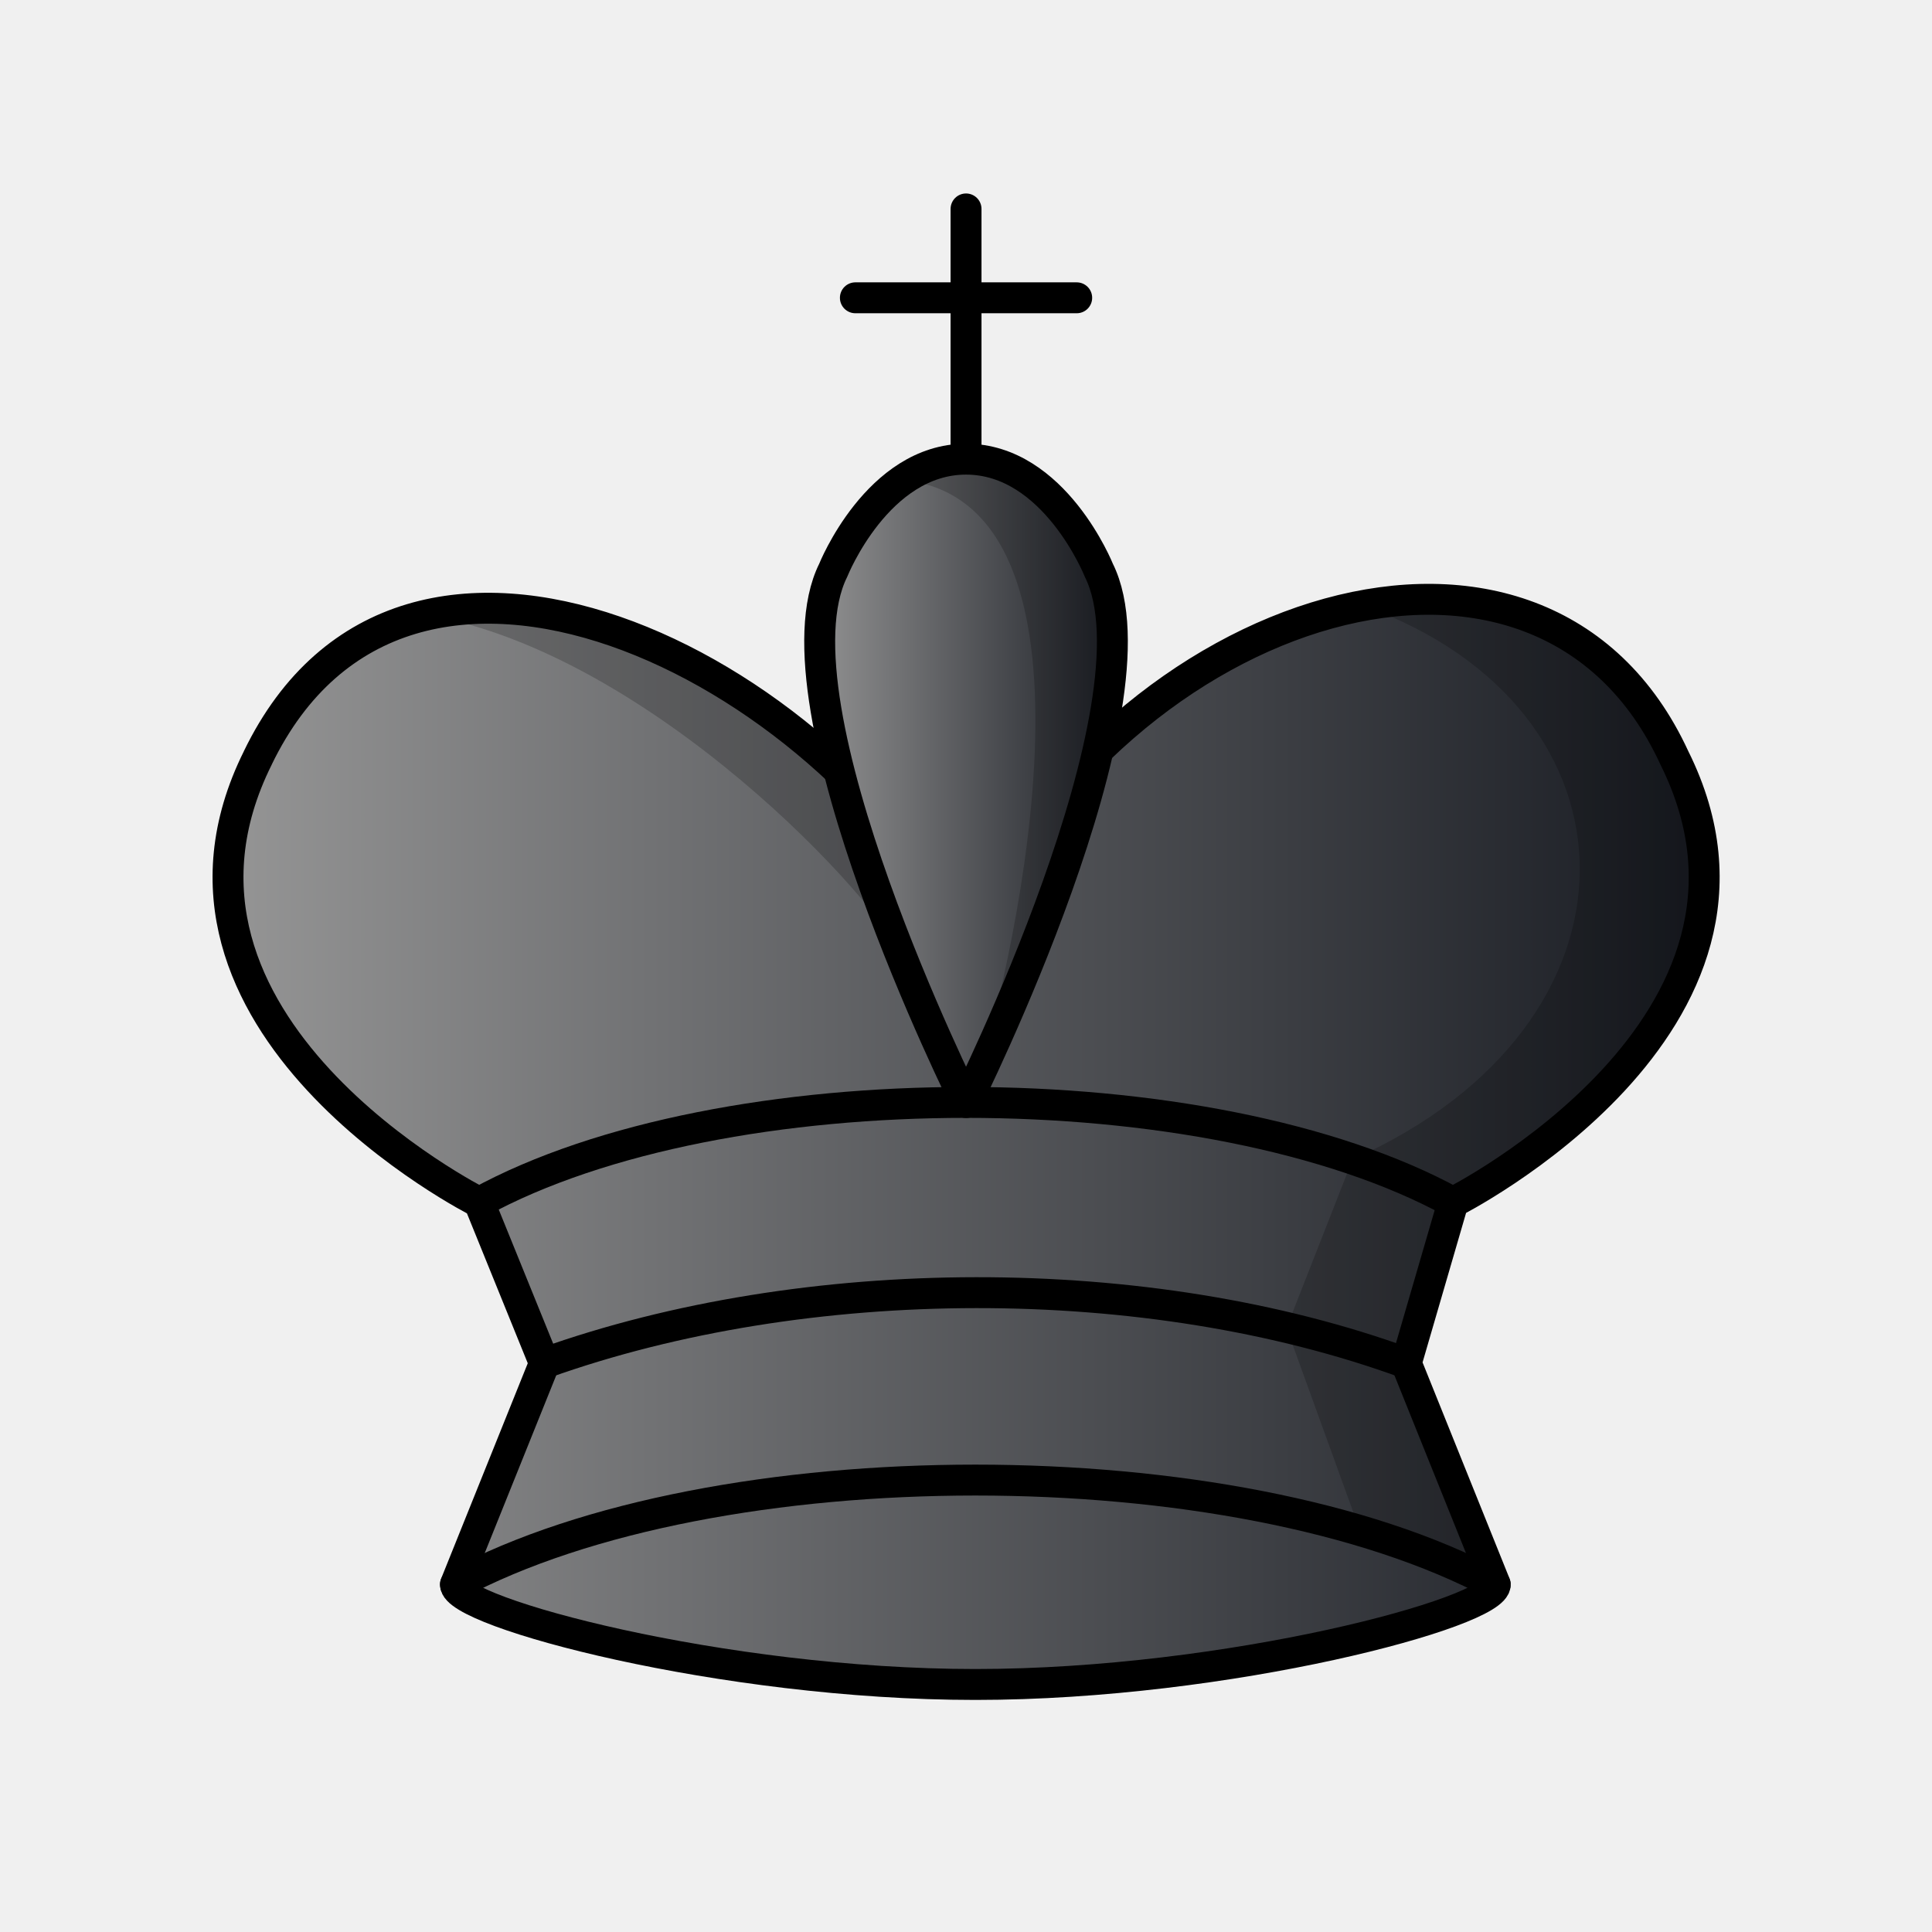
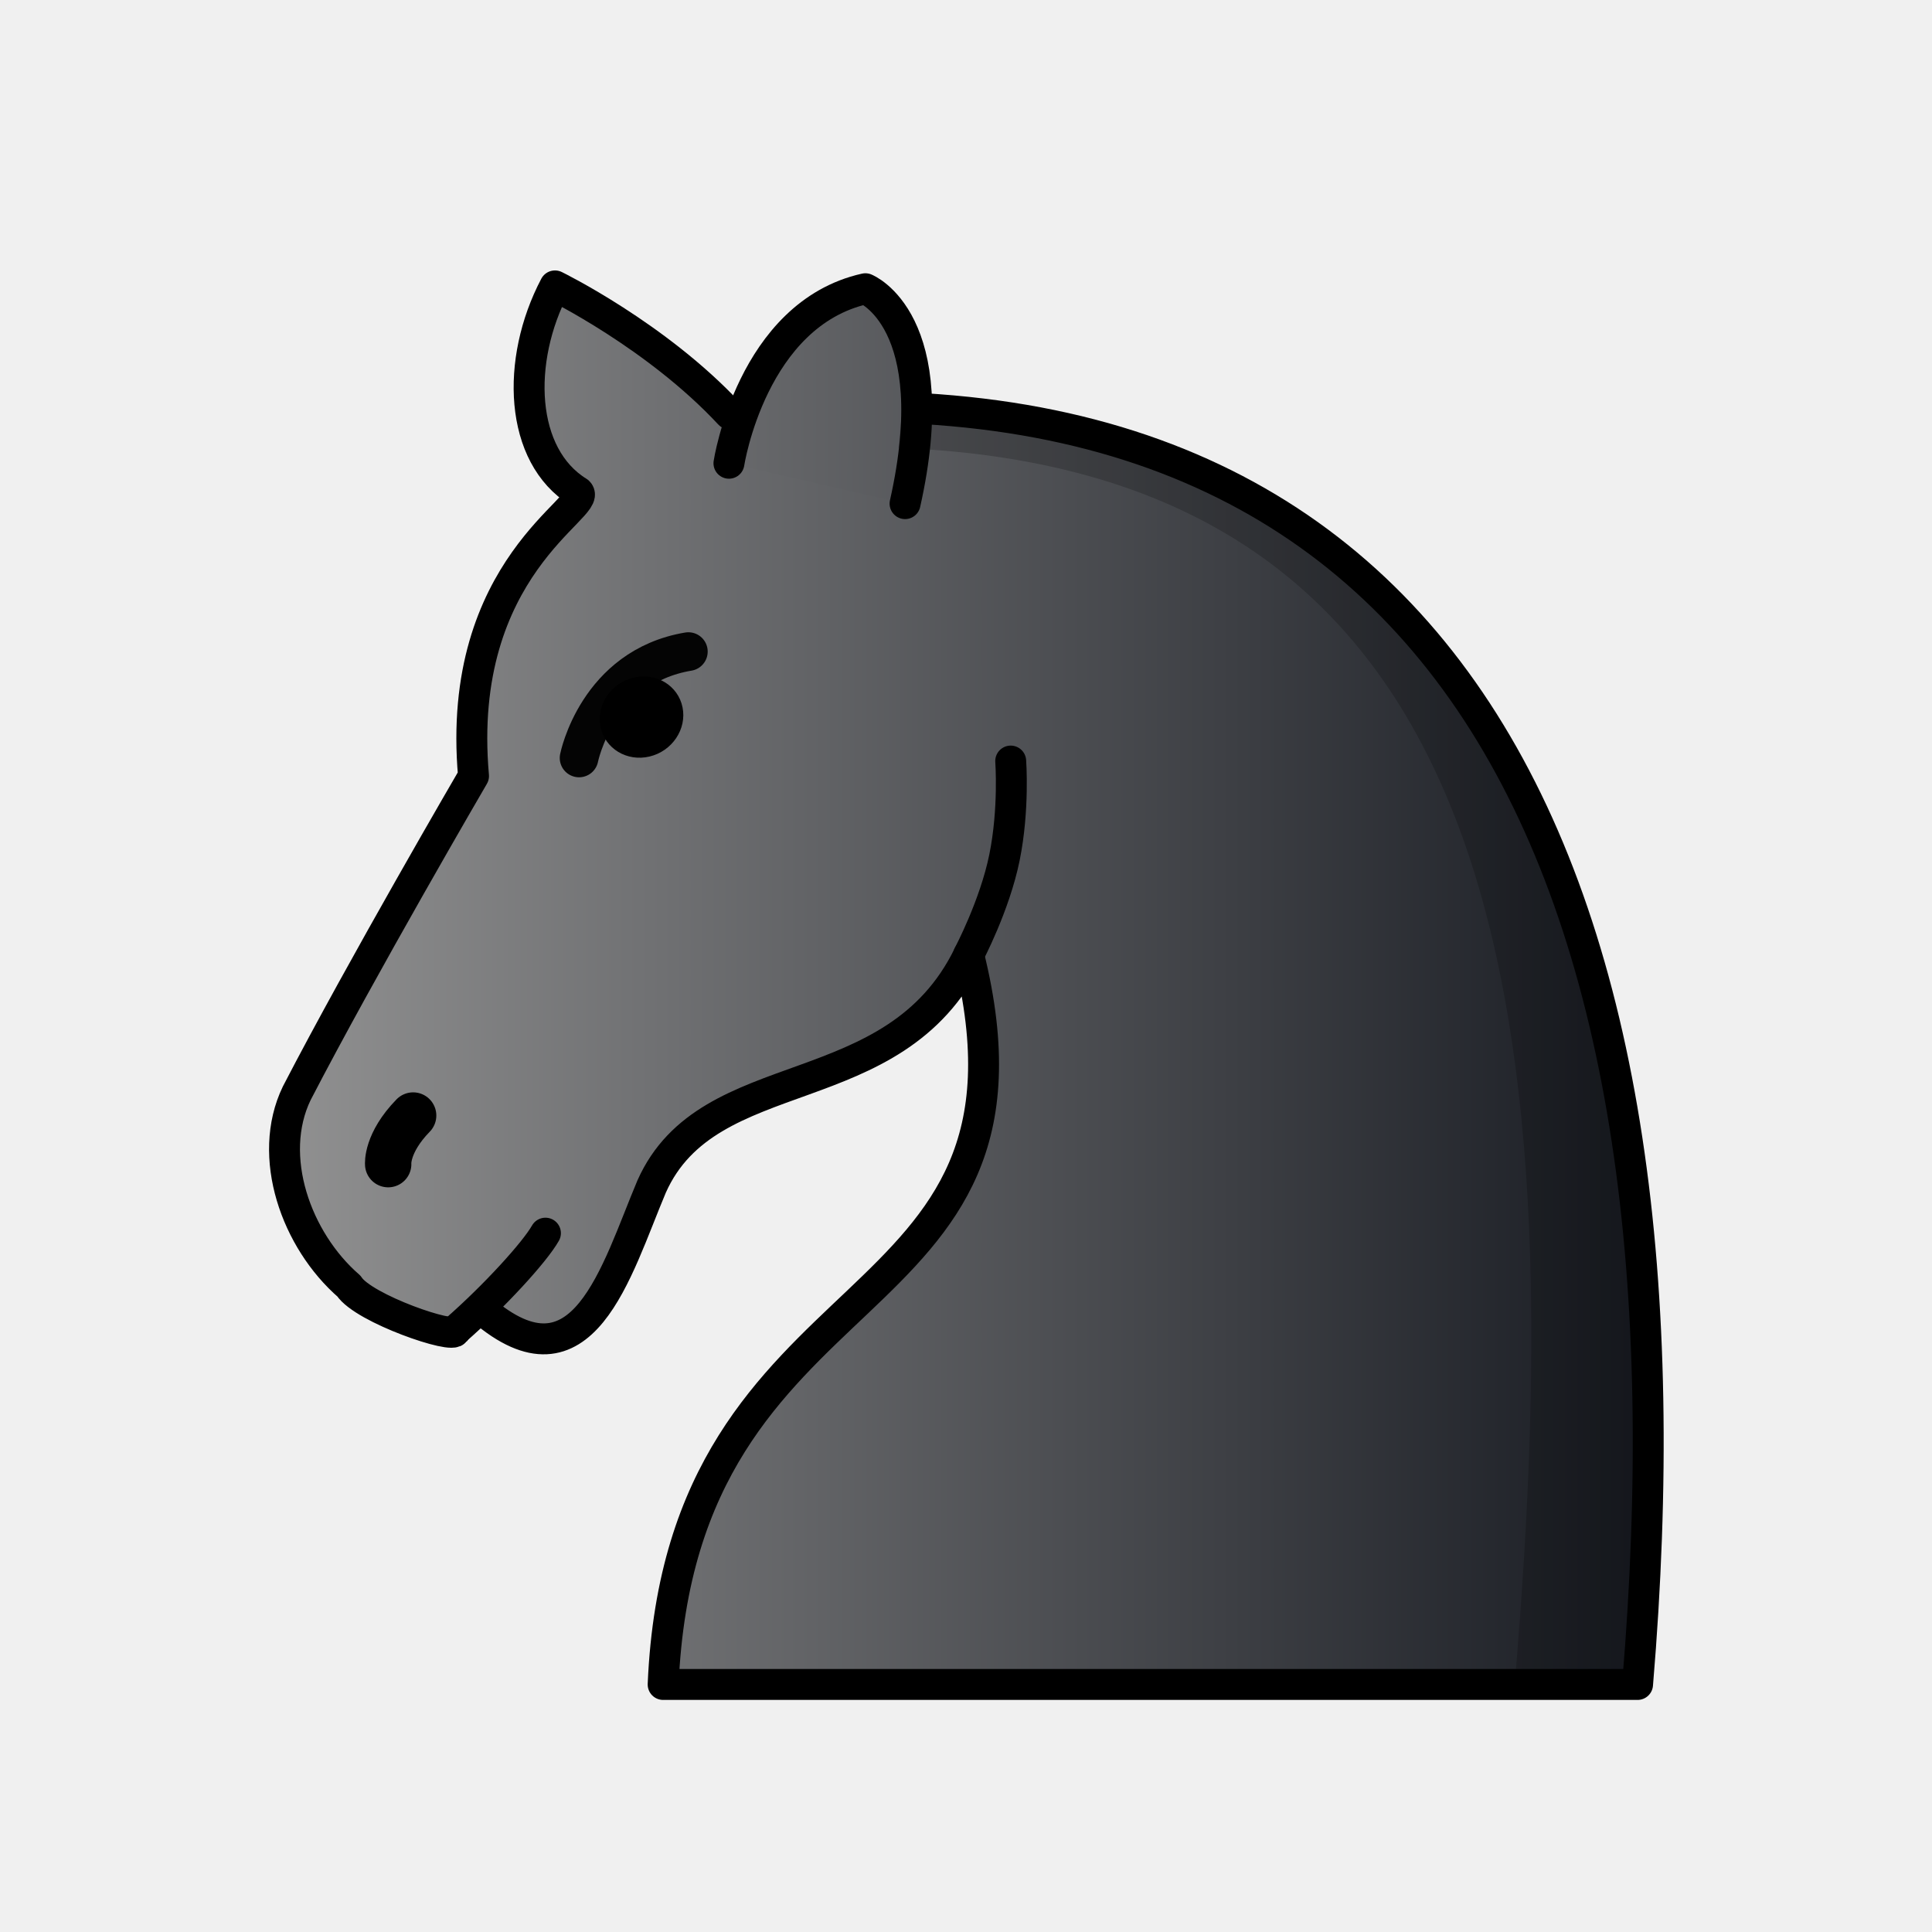
<svg xmlns="http://www.w3.org/2000/svg" xmlns:xlink="http://www.w3.org/1999/xlink" clip-rule="evenodd" fill-rule="evenodd" height="50mm" image-rendering="optimizeQuality" shape-rendering="geometricPrecision" text-rendering="geometricPrecision" viewBox="0 0 50 50" width="50mm">
-   <linearGradient id="a" gradientTransform="matrix(1.0267 0 0 1.027 73.282 -298.2)" gradientUnits="userSpaceOnUse" x1="-66.027" x2="-28.022" xlink:href="#b" y1="319.14" y2="319.14" />
-   <linearGradient id="b" gradientTransform="matrix(1.0125 0 0 .9819 -59.002 -94.528)" gradientUnits="userSpaceOnUse" x1="-15.796" x2="15.796" y1="316.7" y2="316.7">
+   <linearGradient id="a" gradientTransform="matrix(1.0125 0 0 .9819 -59.002 -94.528)" gradientUnits="userSpaceOnUse" x1="-15.796" x2="15.796" y1="316.7" y2="316.7">
    <stop offset="0" stop-color="#969696" />
    <stop offset="1" stop-color="#171a21" />
  </linearGradient>
-   <linearGradient id="c" gradientTransform="matrix(1.0267 0 0 1.027 73.282 -298.2)" gradientUnits="userSpaceOnUse" x1="-51.119" x2="-42.93" xlink:href="#b" y1="306.88" y2="306.88" />
-   <g stroke="#000" stroke-linecap="round" stroke-linejoin="round" stroke-width=".8">
-     <path d="m6.672 19.615c-3.436 6.9 5.726 11.5 5.728 11.501l1.69 4.164-2.302 5.723c-.044.72 6.907 2.591 13.454 2.591s13.498-1.871 13.454-2.591l-2.303-5.723 1.212-4.164s9.165-4.601 5.728-11.501c-3.437-7.476-14.32-4.025-18.331 4.601-3.603-6.979-14.511-12.497-18.331-4.601z" fill="url(#a)" fill-rule="evenodd" />
-     <g fill="none">
-       <path d="m11.788 41.008c6.727-3.605 20.18-3.605 26.907 0" />
-       <path d="m14.089 35.277c6.759-2.416 15.608-2.446 22.303 0" />
-       <path d="m12.4 31.118c6.301-3.45 18.903-3.45 25.204 0" />
+   <linearGradient id="b" gradientTransform="matrix(.99989 0 0 1.0089 121.48 -293.01)" gradientUnits="userSpaceOnUse" x1="-115.84" x2="-78.433" xlink:href="#a" y1="315.71" y2="315.71" />
+   <linearGradient id="c" gradientTransform="matrix(.99989 0 0 1.0089 121.48 -293.01)" gradientUnits="userSpaceOnUse" x1="-116.32" x2="-78.639" xlink:href="#a" y1="299.9" y2="299.97" />
+   <path d="m12.476 33.891c2.613 2.243 3.464-.991 4.388-3.183 1.477-3.321 6.277-2.031 8.205-5.994 2.436 9.807-7.435 7.821-7.907 18.88h25.218c1.732-20.595-4.528-34.868-23.498-32.88-1.886-2.028-4.519-3.315-4.519-3.315-1.022 1.942-.916 4.395.604 5.332.397.374-3.193 1.937-2.712 7.353 0 0-2.89 4.955-4.576 8.211-.788 1.634-.014 3.804 1.352 4.99.373.583 2.754 1.396 2.754 1.15" style="stroke-width:.8;stroke-linejoin:round;stroke-linecap:round;stroke-dashoffset:1.852;stroke:#000;shape-rendering:geometricPrecision;image-rendering:optimizeQuality;fill-rule:evenodd;clip-rule:evenodd;fill:url(#b)" />
+   <path d="m14.986 19.616s.465-2.357 2.829-2.753" fill="none" stroke="#040404" stroke-linecap="round" stroke-linejoin="round" stroke-width="1" />
+   <ellipse cx="12.588" cy="21.907" rx="1.091" ry="1.042" transform="matrix(.97288 -.23132 .19884 .98003 0 0)" />
+   <g stroke="#000" stroke-linecap="round">
+     <g stroke-linejoin="round">
+       <path d="m10.046 30.128s-.049-.545.646-1.258" fill="#fff" stroke-width="1.2" />
+       <g stroke-width=".8">
+         <path d="m25.068 24.71s.674-1.267.928-2.519.161-2.495.161-2.495" fill="none" />
+         <path d="m18.865 11.989s.591-3.86 3.531-4.517c0 0 2.091.826 1.027 5.562" fill="url(#c)" />
+       </g>
    </g>
-     <path d="m25.001 11.882v-6.475m-2.864 2.3h5.728m-2.864 20.827s5.155-10.325 3.437-13.776c0 0-1.146-2.875-3.437-2.875-2.291 0-3.437 2.875-3.437 2.875-1.718 3.45 3.437 13.776 3.437 13.776" fill="url(#c)" fill-rule="evenodd" />
+     <path d="m14.116 31.914c-.277.49-1.314 1.627-2.332 2.517" fill="none" stroke-width=".8" />
  </g>
-   <path d="m25.001 11.882c-.631 0-1.173.222-1.63.539 5.556.591 2.918 12.263 1.92 15.511 1.266-1.039 2.803-7.585 3.127-8.52.02-.804.287-4.118.02-4.655 0 0-1.146-2.875-3.437-2.875zm11.718 3.638c-.47.014-.948.069-1.43.158 7.411 2.652 7.602 10.817-.283 14.325l-1.711 4.361 1.901 5.248 3.498 1.398-2.303-5.724 1.212-4.164s9.165-4.601 5.728-11.501c-1.347-2.931-3.839-4.182-6.612-4.1zm-24.234.228c-.485.009-.959.066-1.418.169 5.793 1.014 11.727 7.404 12.389 9.012-.24-.947-2.245-4.654-2.308-5.487-1.326-1.723-6.695-4.027-8.663-3.694z" fill-rule="evenodd" opacity=".2" stroke-width="1" />
+   <path d="m23.255 11.592c15.478.598 17.487 13.912 15.945 31.993h3.175c1.587-18.878-3.543-32.443-19.021-33.041z" style="stroke-width:1;shape-rendering:geometricPrecision;opacity:.2;image-rendering:optimizeQuality;fill-rule:evenodd;clip-rule:evenodd" />
</svg>
